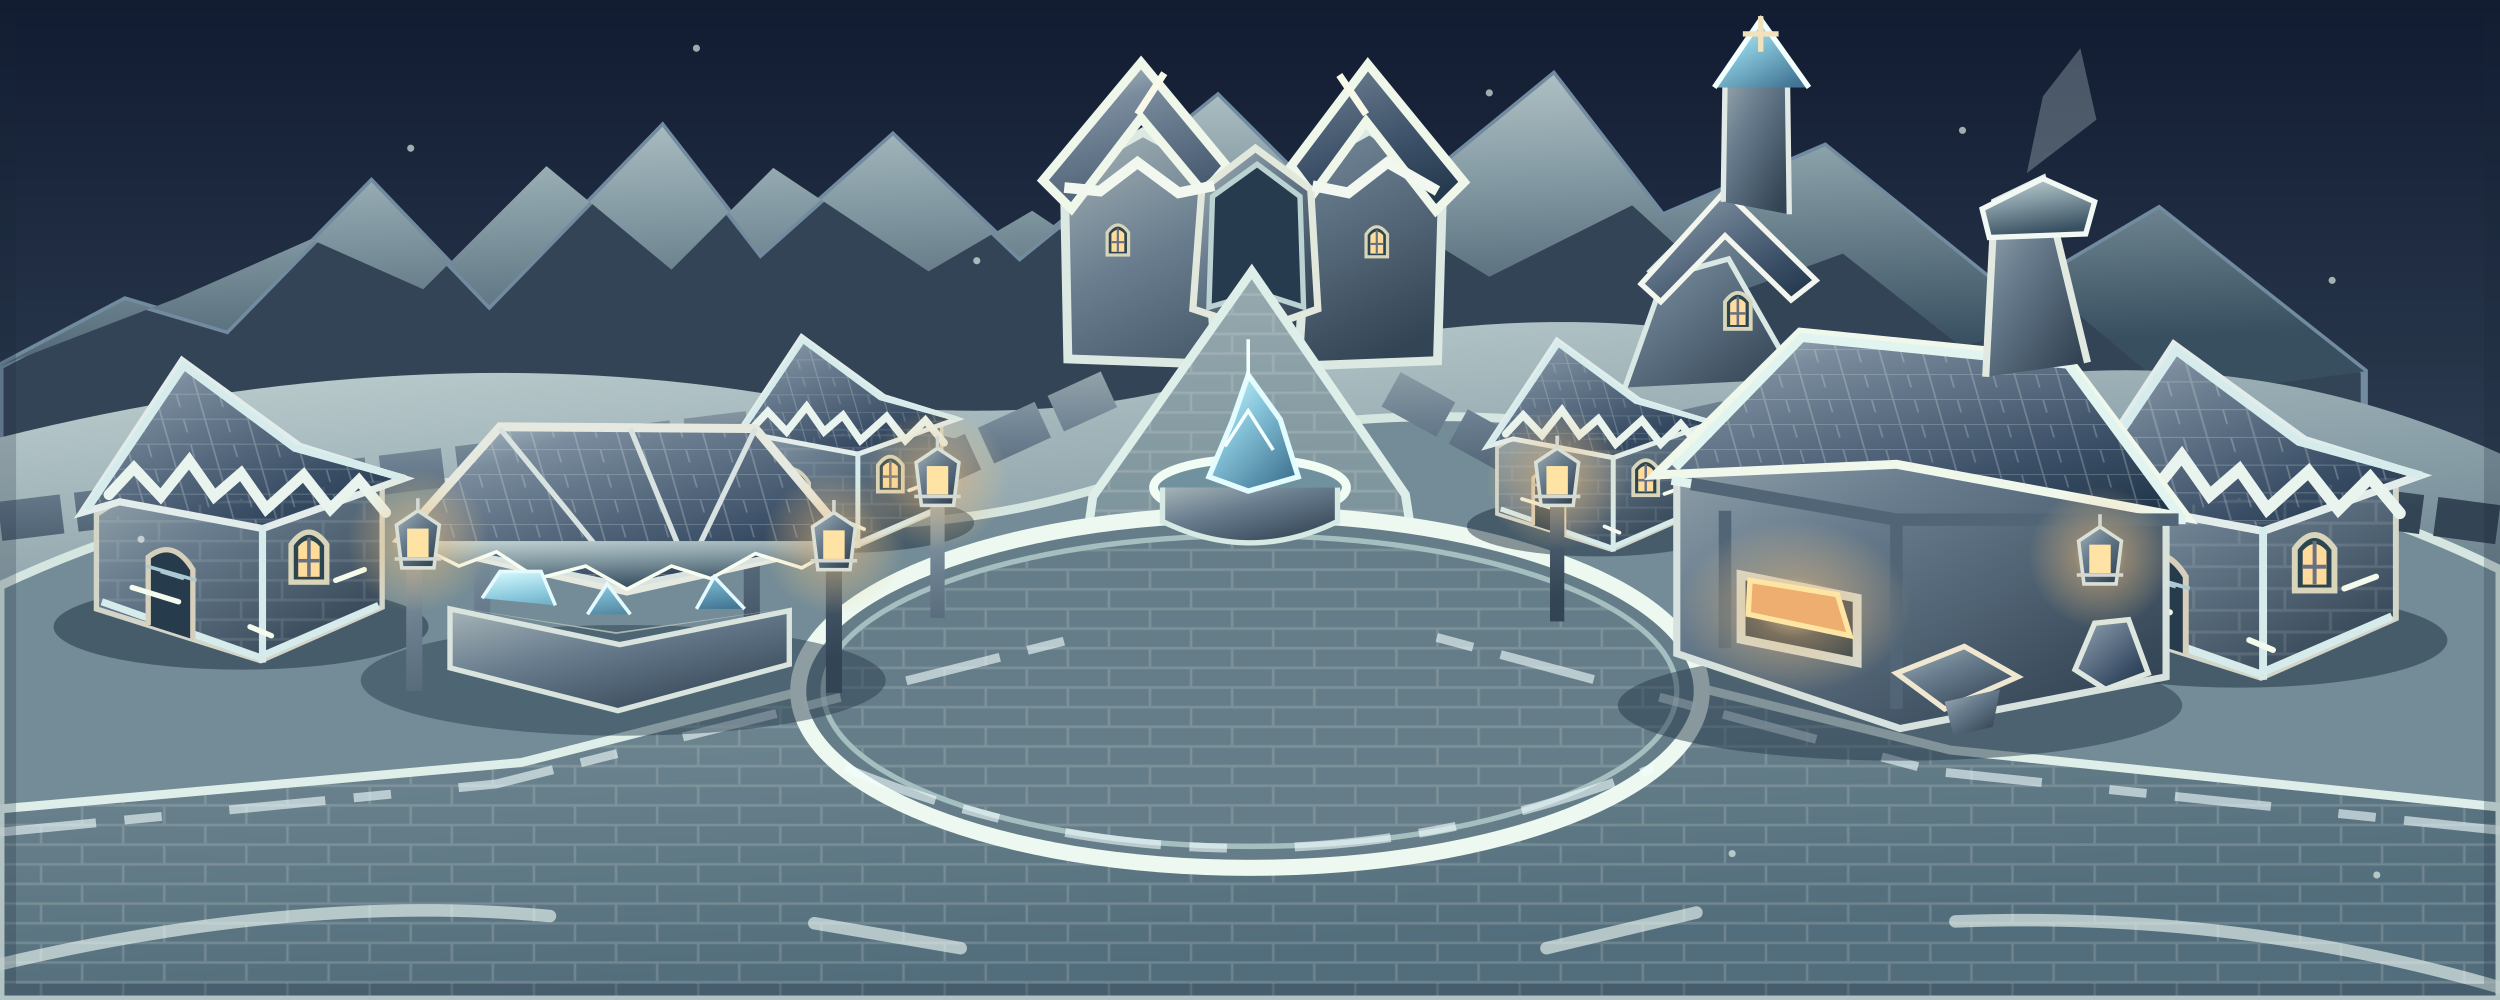
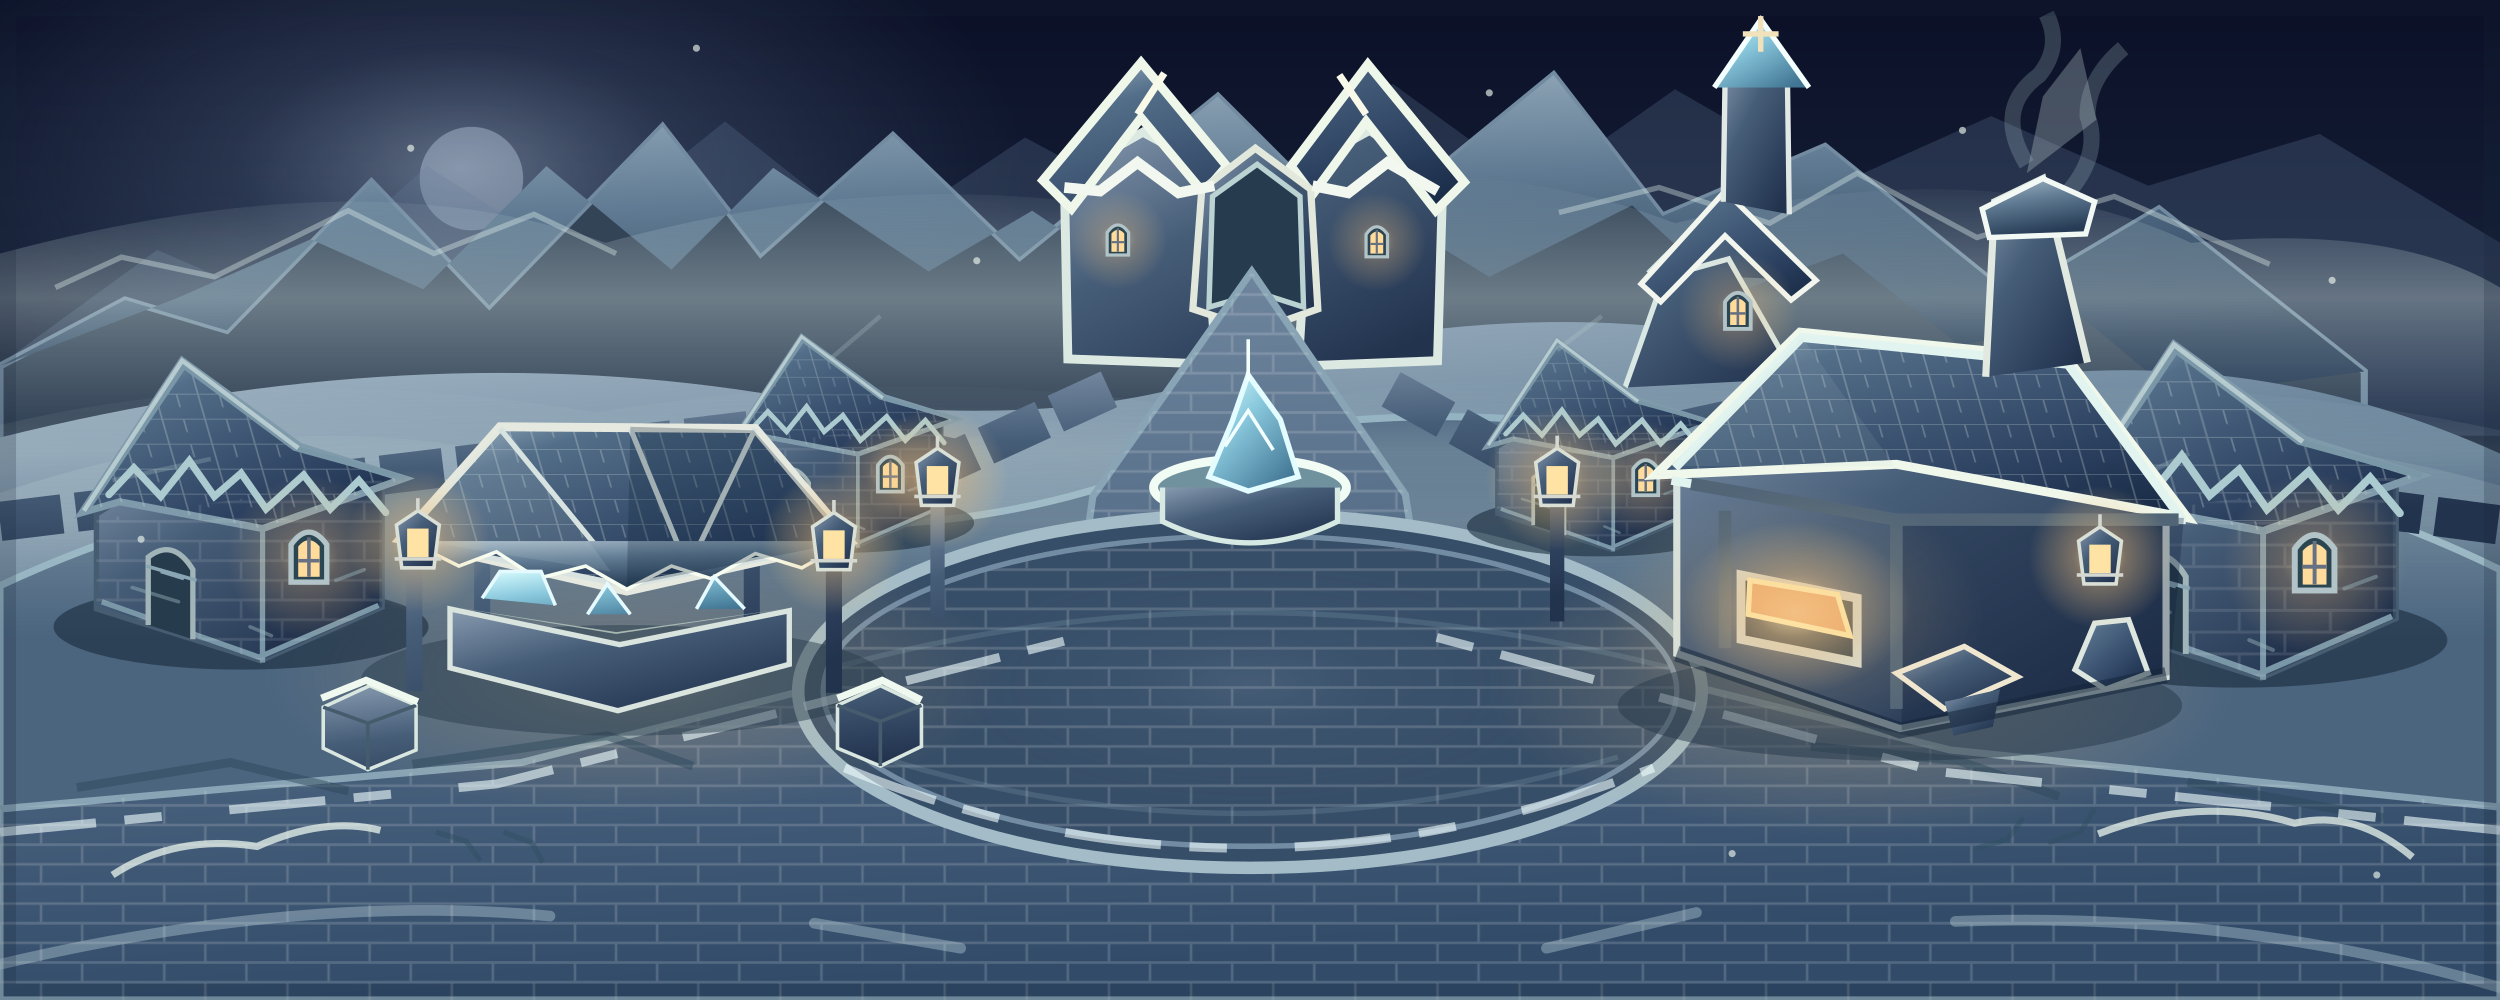
<svg xmlns="http://www.w3.org/2000/svg" viewBox="0 0 1400 560" preserveAspectRatio="xMidYMid slice">
  <defs>
    <linearGradient id="sky" x2="0" y2="1">
-       <stop stop-color="#111b31" />
-       <stop offset=".6" stop-color="#344558" />
-       <stop offset="1" stop-color="#84959b" />
+       <stop stop-color="#0b1027" />
+       <stop offset=".6" stop-color="#1f3048" />
+       <stop offset="1" stop-color="#495d76" />
    </linearGradient>
    <linearGradient id="snow" x2=".3" y2="1">
-       <stop stop-color="#c6d6d5" />
-       <stop offset=".45" stop-color="#879da6" />
-       <stop offset="1" stop-color="#384f60" />
+       <stop stop-color="#a8bbc9" />
+       <stop offset=".45" stop-color="#607b93" />
+       <stop offset="1" stop-color="#263b55" />
    </linearGradient>
    <linearGradient id="stone" x2=".8" y2="1">
-       <stop stop-color="#a6b4b7" />
-       <stop offset=".43" stop-color="#697d8e" />
-       <stop offset="1" stop-color="#334454" />
+       <stop stop-color="#879aaf" />
+       <stop offset=".43" stop-color="#465d78" />
+       <stop offset="1" stop-color="#22334e" />
    </linearGradient>
    <linearGradient id="slate" x2=".9" y2="1">
-       <stop stop-color="#bccbd0" />
-       <stop offset=".23" stop-color="#798b9c" />
-       <stop offset=".75" stop-color="#394d65" />
-       <stop offset="1" stop-color="#22364a" />
+       <stop stop-color="#9eb5c5" />
+       <stop offset=".23" stop-color="#536e89" />
+       <stop offset=".75" stop-color="#2b405f" />
+       <stop offset="1" stop-color="#182b46" />
    </linearGradient>
    <linearGradient id="ice" x2=".8" y2="1">
      <stop stop-color="#d8fdff" />
      <stop offset=".43" stop-color="#88c7dc" />
      <stop offset="1" stop-color="#417593" />
    </linearGradient>
    <linearGradient id="path" x2=".2" y2="1">
-       <stop stop-color="#9db0b4" />
-       <stop offset="1" stop-color="#526d7b" />
+       <stop stop-color="#758ba3" />
+       <stop offset="1" stop-color="#314b69" />
    </linearGradient>
    <radialGradient id="warm">
      <stop stop-color="#ffe4aa" stop-opacity=".85" />
      <stop offset=".36" stop-color="#eabb7d" stop-opacity=".42" />
      <stop offset="1" stop-color="#f8cc84" stop-opacity="0" />
+     </radialGradient>
+     <linearGradient id="blizzard" x2="0" y2="1">
+       <stop stop-color="#d3ebeb" stop-opacity="0" />
+       <stop offset=".5" stop-color="#dae9e5" stop-opacity=".34" />
+       <stop offset="1" stop-color="#c9dee2" stop-opacity="0" />
+     </linearGradient>
+     <radialGradient id="moonGlow">
+       <stop stop-color="#b7cae0" stop-opacity=".48" />
+       <stop offset=".4" stop-color="#8ba5c8" stop-opacity=".2" />
+       <stop offset="1" stop-color="#789ab7" stop-opacity="0" />
    </radialGradient>
    <pattern id="masonry" width="46" height="22" patternUnits="userSpaceOnUse">
      <path d="M0 0h46M0 22h46M23 0v11M0 11h46M0 11v11M46 11v11" stroke="#dde6e2" stroke-opacity=".19" stroke-width="1.5" fill="none" />
    </pattern>
    <pattern id="flags" width="24" height="14" patternUnits="userSpaceOnUse" patternTransform="skewX(16)">
      <path d="M0 14h24M12 0v14M0 0v7M24 0v7" fill="none" stroke="#e0ece8" stroke-opacity=".25" />
    </pattern>
    <g id="window">
-       <path d="M0 28V7Q10-7 20 7v21Z" fill="#2b4551" stroke="#d8d5ba" stroke-width="3" />
+       <circle cx="10" cy="14" r="46" fill="url(#warm)" opacity=".65" />
+       <path d="M0 28V7Q10-7 20 7v21Z" fill="#2b4551" stroke="#b3c4c9" stroke-width="3" />
      <path d="M4 25V8Q10 1 16 8v17Z" fill="#ffdc9c" />
      <path d="M10 3v22M4 16h12" stroke="#687181" stroke-width="2" />
    </g>
    <g id="lamp">
      <circle r="40" fill="url(#warm)" />
      <path d="m-12-9 12-8 12 8-3 24H-9Z" fill="url(#stone)" stroke="#dae0d6" stroke-width="2" />
      <path d="M-6-7H6V9H-6Z" fill="#ffe3a5" />
      <path d="M0-17v-7m-13 34h26" stroke="#d4d8d0" stroke-width="2" />
    </g>
    <g id="house">
-       <ellipse cy="4" rx="105" ry="24" fill="#172838" opacity=".48" />
-       <path d="M-81-59-17-100 79-79v72L11 23-81-6Z" fill="url(#stone)" stroke="#d2d5c8" stroke-width="3" />
-       <path d="m-89-60 56-85 66 48 58 18-79 28-80-15Z" fill="url(#slate)" stroke="#e2edeb" stroke-width="4" />
+       <ellipse cy="4" rx="105" ry="24" fill="#172838" opacity=".58" />
+       <path d="M-81-59-17-100 79-79v72L11 23-81-6Z" fill="url(#stone)" stroke="#455c71" stroke-width="3" />
+       <path d="M10-51 79-79v72L11 23Z" fill="#0d1935" opacity=".27" />
+       <path d="m-89-60 56-85 66 48 58 18-79 28-80-15Z" fill="url(#slate)" stroke="#7f9aaa" stroke-width="4" />
      <path d="m-89-60 56-85 66 48 58 18-79 28-80-15Z" fill="url(#flags)" />
-       <path d="m-86-62 54-80 62 46 62 17m-170 69 88 31 67-29m-65-45v77" stroke="#d6ebeb" stroke-width="4" fill="none" />
+       <path d="m-86-62 54-80 62 46 62 17m-170 69 88 31 67-29m-65-45v77" stroke="#7a97a8" stroke-width="3" fill="none" />
      <path d="M-81-56v48l92 31L79-7v-72" fill="url(#masonry)" opacity=".65" />
-       <path d="m-74-70 14-15 15 16 16-20 14 20 15-13 14 20 21-19 15 19 16-16 15 18" stroke="#e9f4ee" stroke-width="6" fill="none" stroke-linecap="round" />
+       <path d="m-74-70 14-15 15 16 16-20 14 20 15-13 14 20 21-19 15 19 16-16 15 18" stroke="#accbd0" stroke-width="4" fill="none" stroke-linecap="round" />
+       <path d="m-88-61 55-84 65 49" fill="none" stroke="#d4e5e3" stroke-width="2.5" opacity=".65" />
      <use href="#window" x="28" y="-49" />
-       <path d="M-52 3v-38q14-11 25 7V11" fill="#263b4b" stroke="#d6cfbc" stroke-width="3" />
-       <path d="m-45-27 13 4m-21-7 28 8" stroke="#accad2" stroke-width="2" />
-       <path d="m-61-18 26 8m40 14 12 5m36-31 16-6" stroke="#f5fbec" stroke-width="3" stroke-linecap="round" />
+       <path d="M-52 3v-38q14-11 25 7V11" fill="#263b4b" stroke="#a1b5b8" stroke-width="3" />
+       <path d="m-45-27 13 4m-21-7 28 8" stroke="#8aa6b5" stroke-width="2" />
+       <path d="m-61-18 26 8m40 14 12 5m36-31 16-6" stroke="#98b4bc" stroke-opacity=".45" stroke-width="2" stroke-linecap="round" />
    </g>
  </defs>
  <path fill="url(#sky)" d="M0 0h1400v560H0Z" />
+   <ellipse cx="258" cy="94" rx="319" ry="169" fill="url(#moonGlow)" />
+   <circle cx="264" cy="100" r="29" fill="#c4d7eb" opacity=".38" />
+   <path d="m0 204 88-64 67 29 84-76 76 48 91-73 83 66 85-57 95 51 111-81 80 58 78-55 92 53 85-38 88 39 96-29 111 67v102H0Z" fill="#657b99" opacity=".26" />
  <path d="M0 205 70 168l57 17 81-83 66 69 97-100 55 71 74-66 71 68 111-90 78 78 110-90 61 79 91-39 104 84 83-49 115 91v110H0Z" fill="#344457" stroke="#728ba0" stroke-width="4" />
  <path d="m0 205 70-37 57 17 81-83 66 69 97-100 55 71 74-66 71 68 111-90 78 78 110-90 61 79 91-39 104 84 83-49 115 91-105 14-54-45-67 17-66-52-63 23-55-50-80 40-82-50-92 68-82-55-58 34-87-58-57 57-70-58-69 69-63-28-75 33Z" fill="url(#snow)" />
+   <path d="M0 142q205-55 339-6 156-43 299-18 172-43 300 7 175-43 289 11 113-11 173 25v75H0Z" fill="url(#blizzard)" />
+   <path d="m31 161 37-17 52 11 75-37 48 24 56-22 46 22m528-23 56-14 62 20 49-28 67 36 77-23 87 38" fill="none" stroke="#e4f3ef" stroke-opacity=".37" stroke-width="3" />
  <path d="M0 245q233-58 438-23 168 23 267-20 210-51 373 18 165-37 322 34v306H0Z" fill="url(#snow)" />
-   <path d="M0 328q188-88 380-42 166 28 311-42 178-33 364 36 159-52 345 39v241H0Z" fill="#738c97" stroke="#d5e5df" stroke-width="5" />
+   <path d="M0 328q188-88 380-42 166 28 311-42 178-33 364 36 159-52 345 39v241H0Z" fill="#4b657f" stroke="#8faebe" stroke-width="4" />
+   <path d="M0 276q158-53 300-18 148 17 266-19 148-24 286 4 174-29 284 12 133-21 264 17v84H0Z" fill="url(#blizzard)" opacity=".68" />
+   <path d="M0 238q156-37 334-7 182-30 354 1 177-38 323-4 204-27 389 13v52H0Z" fill="url(#blizzard)" opacity=".4" />
+   <path d="m1135 92q-19-31 7-50 13-16 4-34m11 101q20-22 12-44 0-21 20-38" fill="none" stroke="#bad5db" stroke-opacity=".22" stroke-width="9" />
  <path d="m0 292 445-54 91 19 85-39m158 0 76 42 109-24 436 58" fill="none" stroke="url(#stone)" stroke-width="22" stroke-dasharray="35 8" />
  <path d="m910 217 22-62 36-10 38 67m-83-59 41-41 49 45" fill="url(#stone)" stroke="#d9e8e4" stroke-width="3" />
  <path d="m919 159 47-52 51 50-14 11-37-36-36 37Z" fill="url(#slate)" stroke="#f2f6ee" stroke-width="3" />
  <path d="m965 113 1-66 17-19 18 19 1 73" fill="url(#stone)" stroke="#e1e9e6" stroke-width="3" />
  <path d="m960 49 26-38 27 38" fill="url(#ice)" stroke="#f4ffff" stroke-width="3" />
  <path d="M986 29V9m-10 10h20" stroke="#f2e2bc" stroke-width="3" />
  <use href="#window" x="966" y="164" transform="translate(966 164) scale(.72) translate(-966 -164)" />
  <path d="m598 201-2-102 44-25 33 18 8 112Zm129 4 7-114 33-18 41 27-3 102Z" fill="url(#stone)" stroke="#dce9e2" stroke-width="5" />
  <path d="m584 101 55-66 48 58-13 15-35-42-39 51Zm139-8 43-57 54 66-16 16-39-50-30 41Z" fill="url(#slate)" stroke="#eef7ea" stroke-width="5" />
  <path d="M637 64 652 41m113 23-15-22" stroke="#f8f9e9" stroke-width="4" />
  <path d="m668 173 5-67 30-23 31 23 4 67-34 12Z" fill="url(#stone)" stroke="#e3e8dc" stroke-width="4" />
  <path d="m677 172 2-62 25-18 24 18 2 62-25-8Z" fill="#263b4d" stroke="#bad2d2" stroke-width="3" />
  <path d="m596 105 20 2 21-16 23 17 20-4m55 0 20 4 22-17 28 16" stroke="#f2f8f0" stroke-width="6" fill="none" />
  <use href="#window" x="620" y="126" transform="translate(620 126) scale(.6) translate(-620 -126)" />
  <use href="#window" x="765" y="127" transform="translate(765 127) scale(.6) translate(-765 -127)" />
-   <path d="m701 152-89 126-10 70-310 79L0 453v107h1400V452l-308-32-294-73-11-70-86-125Z" fill="url(#path)" stroke="#deefea" stroke-width="5" />
+   <path d="m701 152-89 126-10 70-310 79L0 453v107h1400V452l-308-32-294-73-11-70-86-125Z" fill="url(#path)" stroke="#88a4b5" stroke-width="4" />
  <path d="m701 152-89 126-10 70-310 79L0 453v107h1400V452l-308-32-294-73-11-70-86-125Z" fill="url(#masonry)" />
-   <ellipse cx="700" cy="387" rx="253" ry="99" fill="#657d88" stroke="#ecf8f0" stroke-width="9" />
-   <ellipse cx="700" cy="387" rx="239" ry="87" fill="url(#masonry)" stroke="#a5bec0" stroke-width="3" />
+   <ellipse cx="700" cy="387" rx="253" ry="99" fill="#374e68" stroke="#a3bcc7" stroke-width="7" />
+   <ellipse cx="700" cy="387" rx="239" ry="87" fill="url(#masonry)" stroke="#728ca4" stroke-width="3" />
+   <ellipse cx="700" cy="383" rx="170" ry="67" fill="url(#moonGlow)" opacity=".25" />
+   <path d="M467 374q224-62 468 0M493 424q199 63 413 0" stroke="#a4c7d0" stroke-opacity=".17" stroke-width="3" fill="none" />
+   <ellipse cx="355" cy="378" rx="208" ry="78" fill="url(#warm)" opacity=".42" />
+   <ellipse cx="1042" cy="384" rx="208" ry="85" fill="url(#warm)" opacity=".5" />
+   <path d="m43 441 86-14 66 16m36-15 109-16 48 17m626-11 83 8 56 20m72-8 110 20" stroke="#2b4757" stroke-opacity=".46" stroke-width="5" fill="none" />
  <path d="m0 466 278-27 322-81m800 107-316-33-283-76M473 430q220 90 453 0" fill="none" stroke="#f1ffff" stroke-opacity=".6" stroke-width="5" stroke-dasharray="54 16 21 38" />
  <use href="#house" x="135" y="347" />
  <use href="#house" x="472" y="290" transform="translate(472 290) scale(.7) translate(-472 -290)" />
  <use href="#house" x="895" y="292" transform="translate(895 292) scale(.7) translate(-895 -292)" />
  <use href="#house" x="1254" y="354" transform="translate(1254 354) scale(1.11) translate(-1254 -354)" />
+   <path d="m63 269 55-12m347-56 28-24m379 19 25-19m287 96 42-19" stroke="#b6cfce" stroke-opacity=".25" stroke-width="2.5" fill="none" />
  <ellipse cx="349" cy="381" rx="147" ry="31" fill="#263a4b" opacity=".48" />
  <path d="M232 302v85m235-84v85M270 268v88m151-88v91" stroke="url(#stone)" stroke-width="9" />
  <path d="m224 302 56-63 143 1 53 63-125 28Z" fill="url(#slate)" stroke="#e6e9df" stroke-width="5" />
  <path d="m224 301 56-63 143 1 53 63-125 28Z" fill="url(#flags)" />
  <path d="m224 302 127 26 125-25m-196-63 72 88m1-88 32 78m38-78-37 77" fill="none" stroke="#d8e3e1" stroke-width="3" />
  <path d="m229 303 28 14 21-8 23 15 27-7 23 13 25-13 22 7 25-14 26 8 27-15" fill="url(#snow)" stroke="#f7fdf1" stroke-width="2" />
+   <path d="m224 301 58-63 60 82-118-19Z" fill="#d1e2dd" opacity=".13" />
+   <path d="m351 328 125-25-54-62-69-2Z" fill="#10243c" opacity=".27" />
  <path d="m252 341 95 20 95-19v30l-96 26-94-24Z" fill="url(#stone)" stroke="#d9e4de" stroke-width="3" />
  <path d="m254 340 91 15 94-14-94 13Z" fill="#a8b9b4" />
  <path d="m270 335 10-15h23l8 19m18 5 11-17 13 17m37-3 10-18 17 18" fill="url(#ice)" stroke="#e4faff" stroke-width="2" />
  <use href="#lamp" x="234" y="303" />
  <use href="#lamp" x="467" y="304" />
+   <path d="m181 396 26-12 26 11v25l-27 11-25-12Zm288-1 24-11 23 11v23l-23 11-24-10Z" fill="url(#stone)" stroke="#d9e7e0" stroke-width="2" />
+   <path d="m181 396 25 9 27-10m-27 10v26m263-36 24 9 23-9m-23 9v25" fill="none" stroke="#455c6c" stroke-width="2" />
+   <path d="m180 391 25-10 29 12m235-2 25-10 22 11" stroke="#eff9f0" stroke-width="4" fill="none" />
  <ellipse cx="1064" cy="395" rx="158" ry="31" fill="#253849" opacity=".5" />
  <path d="m939 258 66-53 145 15 63 71v88l-149 29-125-42Z" fill="url(#stone)" stroke="#d7e2de" stroke-width="4" />
  <path d="m927 266 81-80 150 15 67 89-163-30Z" fill="url(#slate)" stroke="#f0f7eb" stroke-width="5" />
  <path d="m927 266 81-80 150 15 67 89-163-30Z" fill="url(#flags)" />
  <path d="m938 262 71-73 149 15 64 87m-286-22 127 22 161 0" fill="none" stroke="#e2f4f0" stroke-width="5" />
  <path d="m1112 211 5-98 27-13 25 103" fill="url(#stone)" stroke="#e1e9e1" stroke-width="4" />
  <path d="m1110 117 34-17 29 13-5 18-54 2Z" fill="url(#snow)" stroke="#f2f9f5" stroke-width="3" />
  <path d="m1135 97 9-43 21-27 9 40" fill="#afbfc5" opacity=".35" />
+   <path d="m1063 289 160 1-8 88-150 31Z" fill="#101d37" opacity=".31" />
+   <path d="m940 261 69-72 52 72Z" fill="#c5d8db" opacity=".1" />
  <path d="m947 271 115 20 158 0M1062 290v107m-96-111v77" fill="none" stroke="#516577" stroke-width="7" />
  <path d="m975 322 65 13v36l-65-13Z" fill="#293947" stroke="#d4dbd3" stroke-width="5" />
  <ellipse cx="1005" cy="340" rx="65" ry="48" fill="url(#warm)" />
  <path d="m979 344 57 12-7-23-49-8Z" fill="#eeae6f" stroke="#ffe5a4" stroke-width="3" />
  <path d="m1062 377 38-15 30 17-41 18Z" fill="url(#stone)" stroke="#f0e7d1" stroke-width="3" />
  <path d="m1089 393 5 19 22-5 4-21" fill="url(#stone)" />
  <path d="m1162 375 11-26 19-2 11 30-24 9Z" fill="url(#slate)" stroke="#dde7df" stroke-width="3" />
  <use href="#lamp" x="1176" y="312" />
+   <ellipse cx="1005" cy="343" rx="106" ry="71" fill="url(#warm)" opacity=".39" />
+   <path d="m939 366 125 43 149-31" fill="none" stroke="#14243a" stroke-opacity=".53" stroke-width="9" />
  <ellipse cx="700" cy="273" rx="54" ry="16" fill="#70929f" stroke="#f1fcf4" stroke-width="5" />
  <path d="M651 273v19q49 24 98 0v-19" fill="url(#stone)" stroke="#d6e9e3" stroke-width="3" />
  <path d="m677 267 13-31 9-26 18 25 10 32-28 8Z" fill="url(#ice)" stroke="#e2fcff" stroke-width="3" />
  <path d="m686 250 13-20 14 22M699 213v-23" stroke="#f3ffff" stroke-width="2" fill="none" />
  <path d="M525 346v-82m347 84v-84" stroke="url(#stone)" stroke-width="8" />
  <use href="#lamp" x="525" y="268" />
  <use href="#lamp" x="872" y="268" />
-   <path d="M0 540q170-40 308-27m148 4 82 14m328 0 84-20m145 5q158-6 305 37" stroke="#f4fff8" stroke-opacity=".6" stroke-width="7" fill="none" stroke-linecap="round" />
+   <path d="M0 540q170-40 308-27m148 4 82 14m328 0 84-20m145 5q158-6 305 37" stroke="#c6dce0" stroke-opacity=".37" stroke-width="6" fill="none" stroke-linecap="round" />
+   <path d="m63 490q35-23 81-16 38-17 69-9m962 2q56-22 110-6 34-8 66 19" stroke="#f6fff4" stroke-opacity=".7" stroke-width="4" fill="none" />
+   <path d="m244 466 17 5 8 11m13-16 16 6 6 11m803-8 17-5 9-12m14 14 18-6 8-13" stroke="#2f5063" stroke-opacity=".47" stroke-width="3" fill="none" />
  <g fill="#ebf6ed" opacity=".65">
    <circle cx="230" cy="83" r="2" />
    <circle cx="390" cy="27" r="2" />
    <circle cx="547" cy="146" r="2" />
    <circle cx="834" cy="52" r="2" />
    <circle cx="1099" cy="73" r="2" />
    <circle cx="1306" cy="157" r="2" />
    <circle cx="79" cy="302" r="2" />
    <circle cx="970" cy="478" r="2" />
    <circle cx="1331" cy="490" r="2" />
  </g>
  <path d="M0 0h1400v560H0Z" fill="none" stroke="#152437" stroke-width="18" opacity=".22" />
</svg>
